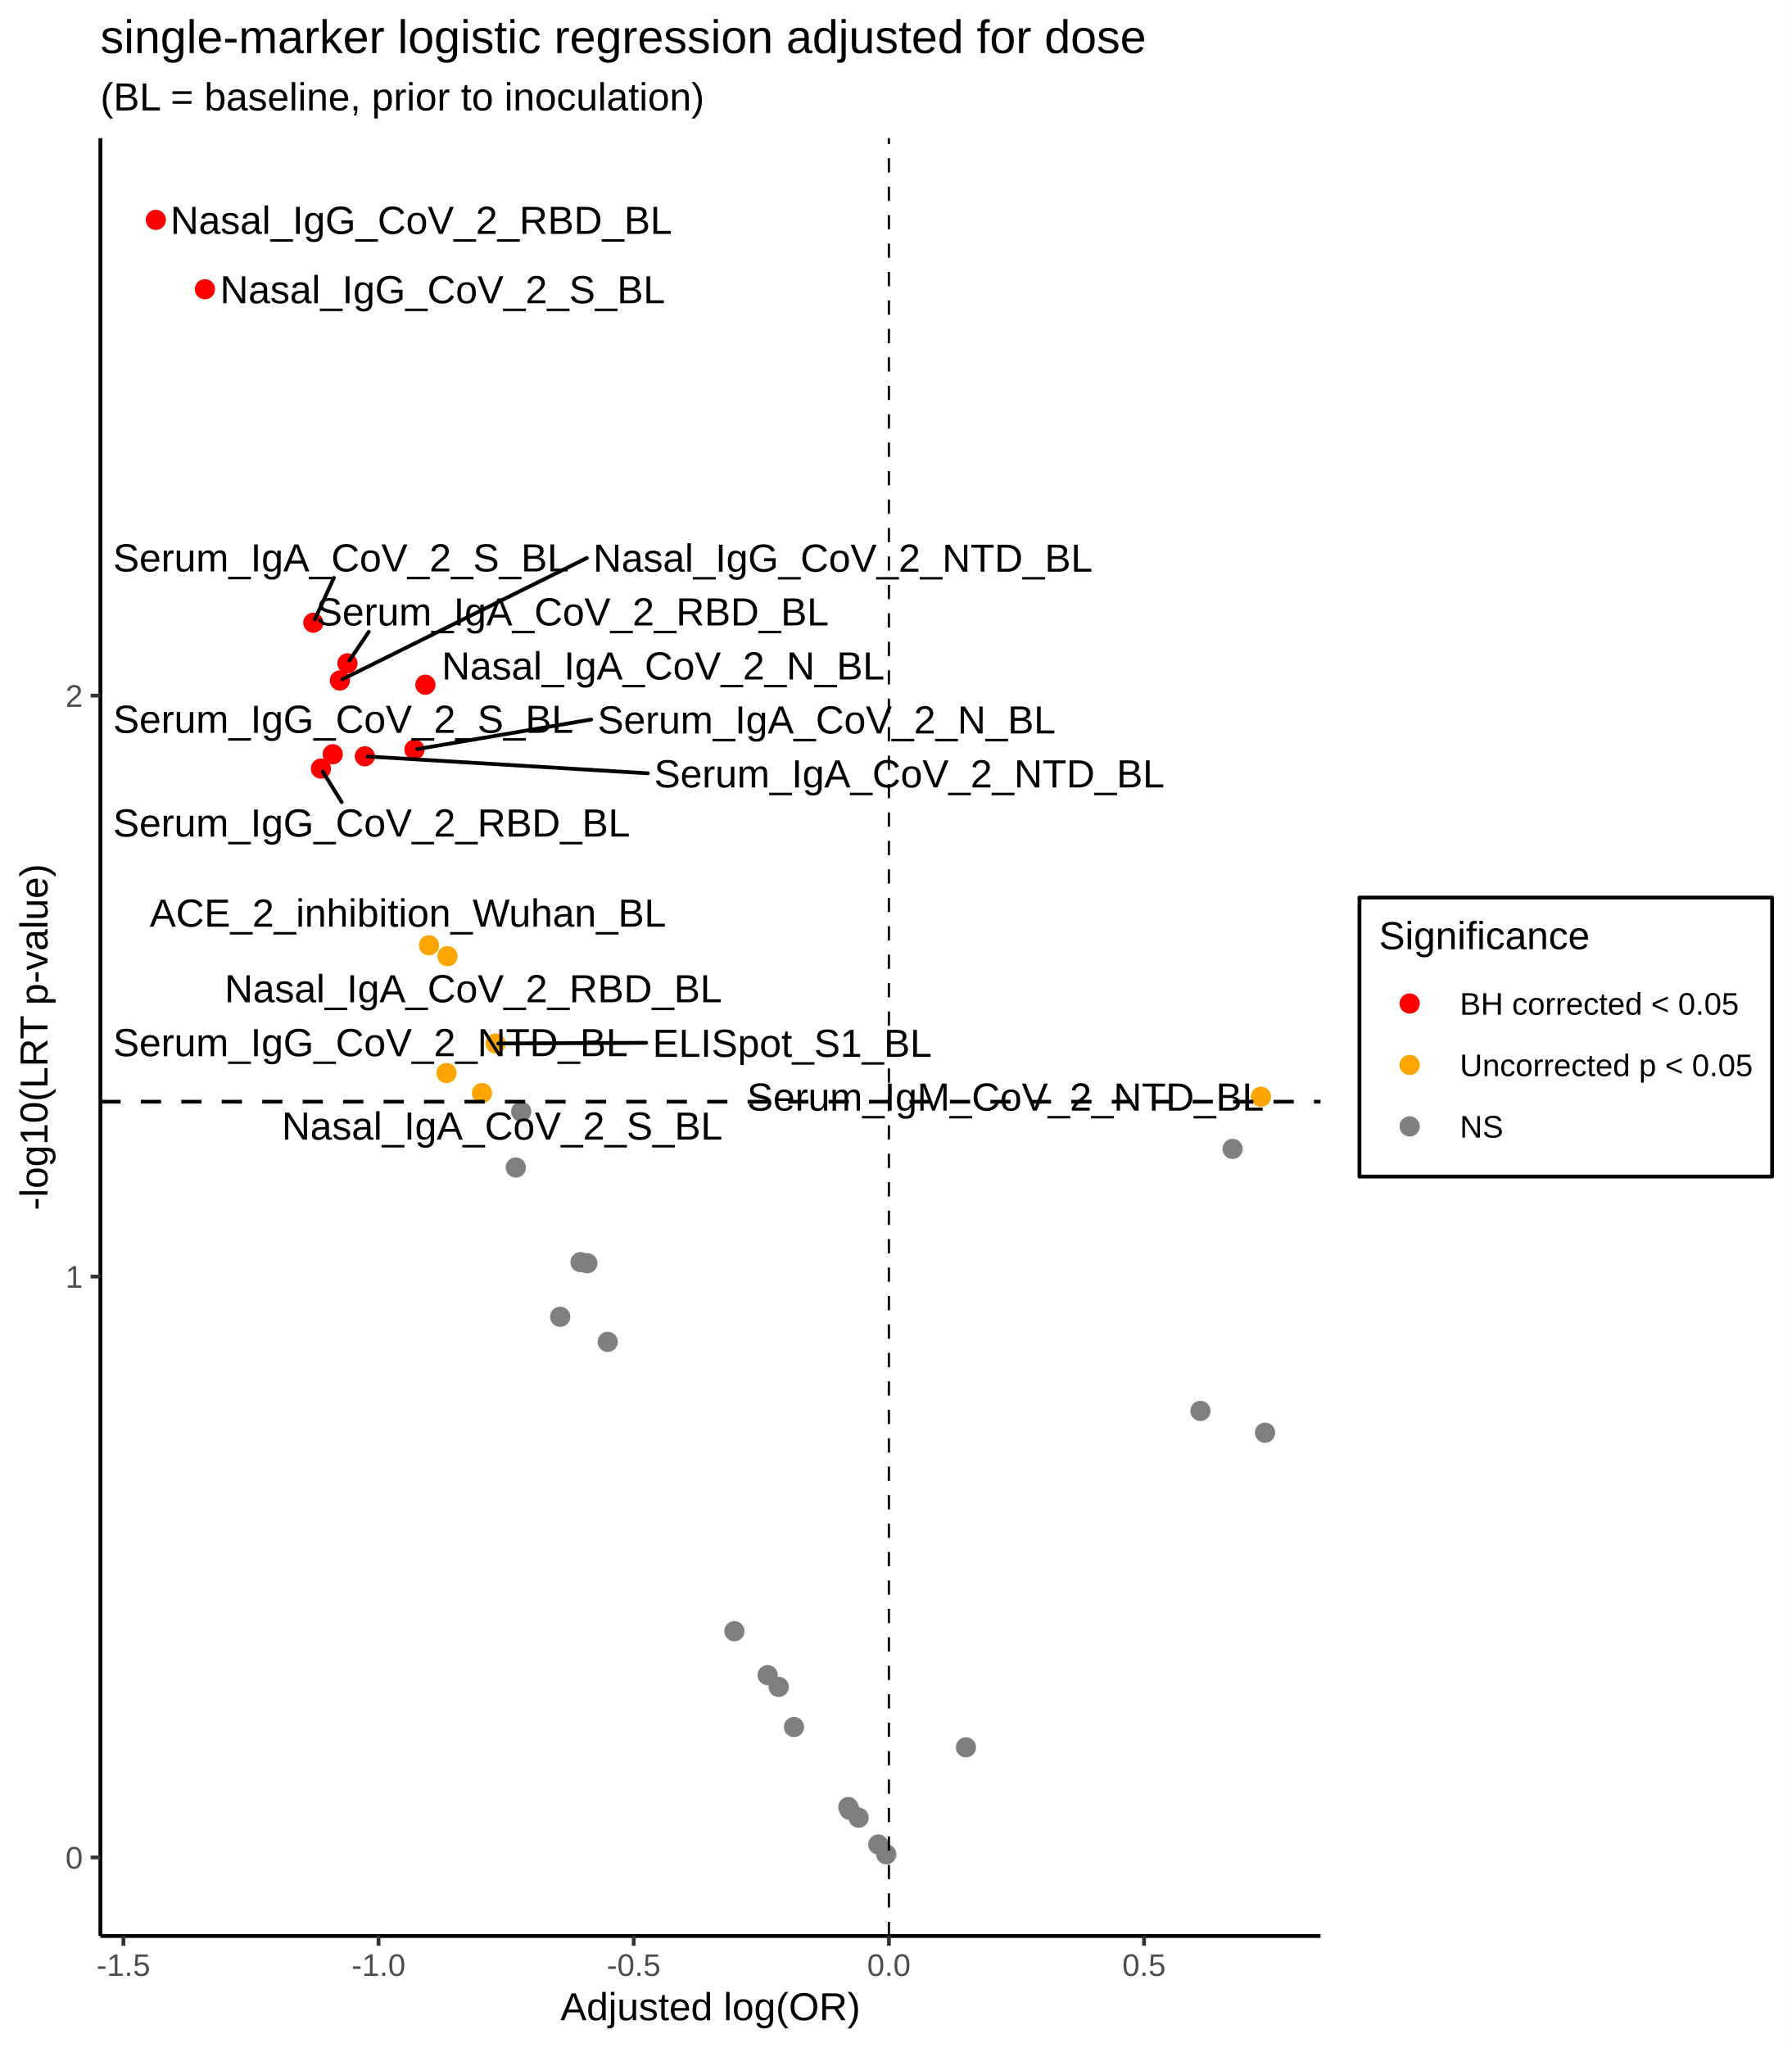
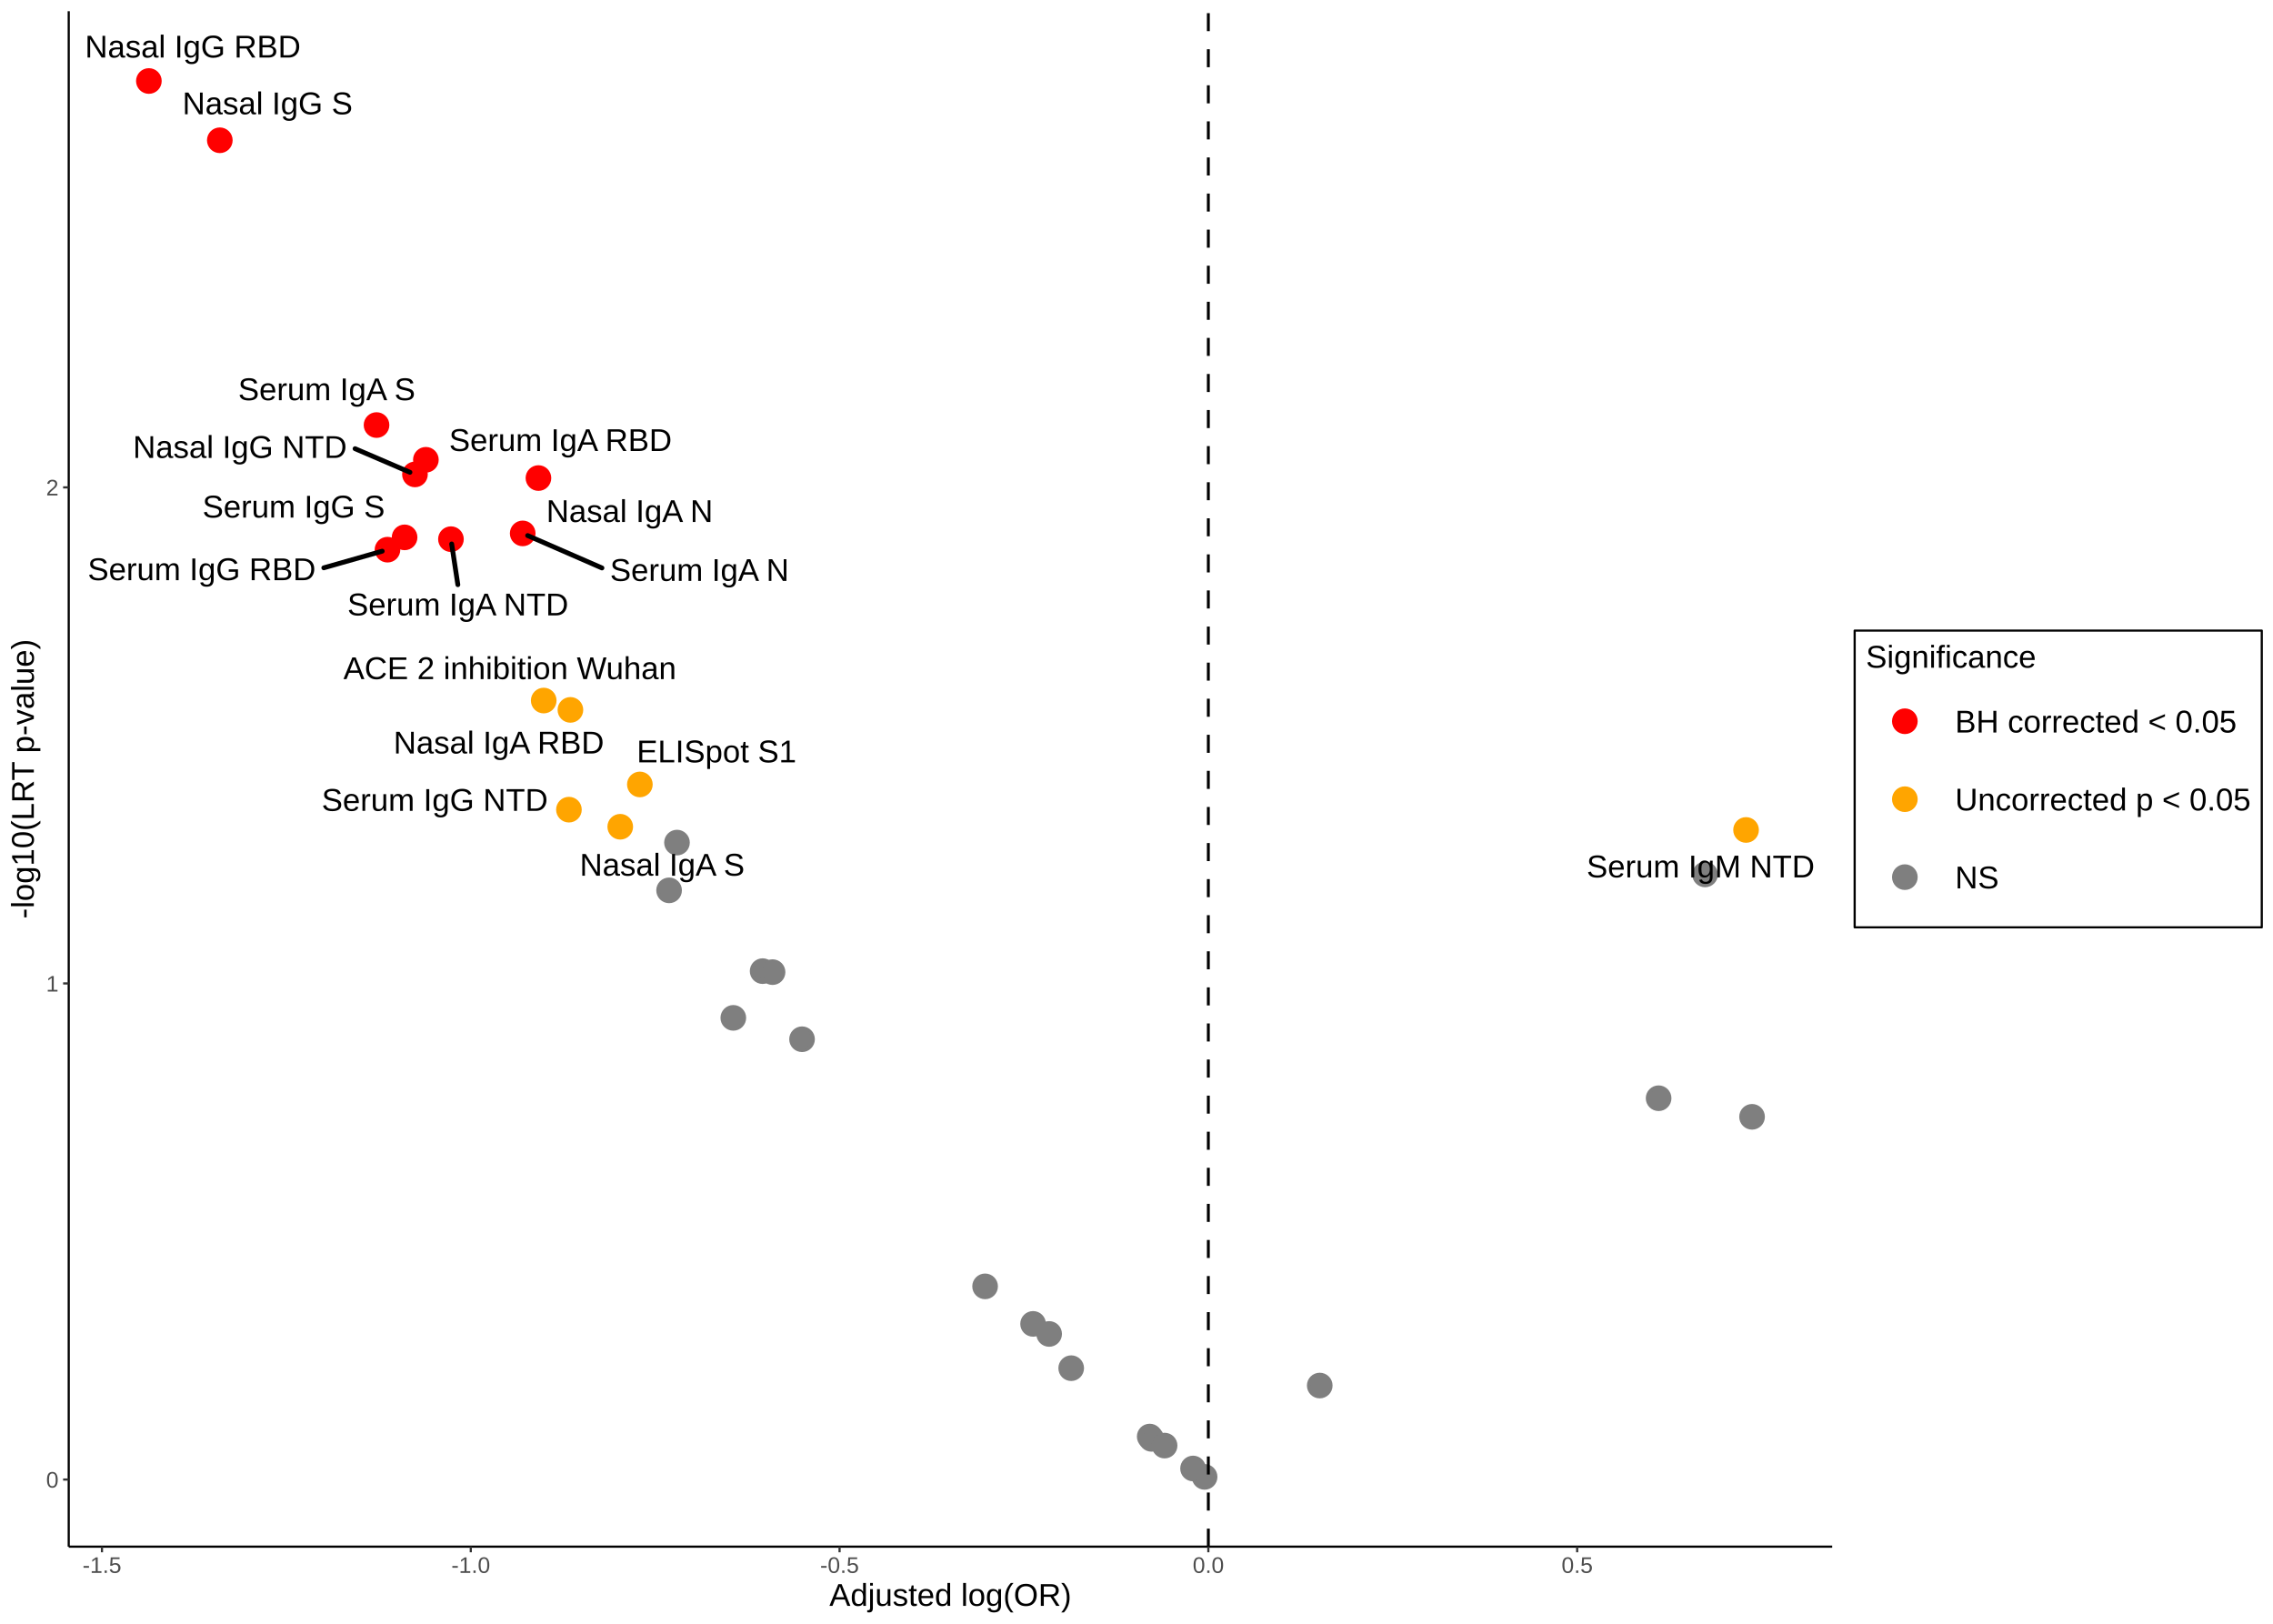
- <svg xmlns="http://www.w3.org/2000/svg" width="504.00pt" height="576.00pt" viewBox="0 0 504.00 576.00">
+ <svg xmlns="http://www.w3.org/2000/svg" width="504.00pt" height="360.00pt" viewBox="0 0 504.00 360.00">
  <g class="svglite">
    <defs>
      <style type="text/css">
    .svglite line, .svglite polyline, .svglite polygon, .svglite path, .svglite rect, .svglite circle {
      fill: none;
      stroke: #000000;
      stroke-linecap: round;
      stroke-linejoin: round;
      stroke-miterlimit: 10.00;
    }
    .svglite text {
      white-space: pre;
    }
    .svglite g.glyphgroup path {
      fill: inherit;
      stroke: none;
    }
  </style>
    </defs>
    <rect width="100%" height="100%" style="stroke: none; fill: #FFFFFF;" />
    <defs>
-       <clipPath id="cpMC4wMHw1MDQuMDB8MC4wMHw1NzYuMDA=">
-         <rect x="0.00" y="0.00" width="504.00" height="576.00" />
+       <clipPath id="cpMC4wMHw1MDQuMDB8MC4wMHwzNjAuMDA=">
+         <rect x="0.00" y="0.00" width="504.00" height="360.00" />
      </clipPath>
    </defs>
-     <g clip-path="url(#cpMC4wMHw1MDQuMDB8MC4wMHw1NzYuMDA=)">
-       <rect x="0" y="0.00" width="504.00" height="576.00" style="stroke-width: 1.07; stroke: #FFFFFF; fill: #FFFFFF;" />
+     <g clip-path="url(#cpMC4wMHw1MDQuMDB8MC4wMHwzNjAuMDA=)">
+       <rect x="0.00" y="0.00" width="504.00" height="360.00" style="stroke-width: 0.48; stroke: #FFFFFF; fill: #FFFFFF;" />
    </g>
    <defs>
-       <clipPath id="cpMjguMjR8MzcxLjQ4fDM4Ljg1fDU0NC41MA==">
-         <rect x="28.24" y="38.85" width="343.25" height="505.65" />
+       <clipPath id="cpMTUuMjR8NDA2LjI2fDIuNDl8MzQyLjkx">
+         <rect x="15.24" y="2.49" width="391.02" height="340.42" />
      </clipPath>
    </defs>
-     <g clip-path="url(#cpMjguMjR8MzcxLjQ4fDM4Ljg1fDU0NC41MA==)">
-       <rect x="28.24" y="38.85" width="343.25" height="505.65" style="stroke-width: 1.07; stroke: none; fill: #FFFFFF;" />
-       <circle cx="43.84" cy="61.84" r="2.49" style="stroke-width: 0.71; stroke: #FF0000; fill: #FF0000;" />
-       <circle cx="57.65" cy="81.35" r="2.49" style="stroke-width: 0.71; stroke: #FF0000; fill: #FF0000;" />
-       <circle cx="88.15" cy="175.14" r="2.49" style="stroke-width: 0.71; stroke: #FF0000; fill: #FF0000;" />
-       <circle cx="97.75" cy="186.56" r="2.49" style="stroke-width: 0.71; stroke: #FF0000; fill: #FF0000;" />
-       <circle cx="95.62" cy="191.39" r="2.49" style="stroke-width: 0.71; stroke: #FF0000; fill: #FF0000;" />
-       <circle cx="119.66" cy="192.58" r="2.49" style="stroke-width: 0.71; stroke: #FF0000; fill: #FF0000;" />
-       <circle cx="116.60" cy="210.82" r="2.49" style="stroke-width: 0.71; stroke: #FF0000; fill: #FF0000;" />
-       <circle cx="93.61" cy="212.12" r="2.49" style="stroke-width: 0.71; stroke: #FF0000; fill: #FF0000;" />
-       <circle cx="102.64" cy="212.71" r="2.49" style="stroke-width: 0.71; stroke: #FF0000; fill: #FF0000;" />
-       <circle cx="90.28" cy="216.17" r="2.49" style="stroke-width: 0.71; stroke: #FF0000; fill: #FF0000;" />
-       <circle cx="120.69" cy="265.86" r="2.49" style="stroke-width: 0.71; stroke: #FFA500; fill: #FFA500;" />
-       <circle cx="125.89" cy="268.93" r="2.49" style="stroke-width: 0.71; stroke: #FFA500; fill: #FFA500;" />
-       <circle cx="139.41" cy="293.48" r="2.49" style="stroke-width: 0.71; stroke: #FFA500; fill: #FFA500;" />
-       <circle cx="125.60" cy="301.79" r="2.49" style="stroke-width: 0.71; stroke: #FFA500; fill: #FFA500;" />
-       <circle cx="135.59" cy="307.41" r="2.49" style="stroke-width: 0.71; stroke: #FFA500; fill: #FFA500;" />
-       <circle cx="354.72" cy="308.47" r="2.49" style="stroke-width: 0.71; stroke: #FFA500; fill: #FFA500;" />
-       <circle cx="146.63" cy="312.64" r="2.49" style="stroke-width: 0.71; stroke: #7F7F7F; fill: #7F7F7F;" />
-       <circle cx="346.74" cy="323.13" r="2.49" style="stroke-width: 0.71; stroke: #7F7F7F; fill: #7F7F7F;" />
-       <circle cx="145.10" cy="328.36" r="2.49" style="stroke-width: 0.71; stroke: #7F7F7F; fill: #7F7F7F;" />
-       <circle cx="163.30" cy="354.97" r="2.49" style="stroke-width: 0.71; stroke: #7F7F7F; fill: #7F7F7F;" />
-       <circle cx="165.23" cy="355.29" r="2.49" style="stroke-width: 0.71; stroke: #7F7F7F; fill: #7F7F7F;" />
-       <circle cx="157.59" cy="370.35" r="2.49" style="stroke-width: 0.71; stroke: #7F7F7F; fill: #7F7F7F;" />
-       <circle cx="170.97" cy="377.40" r="2.49" style="stroke-width: 0.71; stroke: #7F7F7F; fill: #7F7F7F;" />
-       <circle cx="337.70" cy="396.82" r="2.49" style="stroke-width: 0.71; stroke: #7F7F7F; fill: #7F7F7F;" />
-       <circle cx="355.88" cy="402.95" r="2.49" style="stroke-width: 0.71; stroke: #7F7F7F; fill: #7F7F7F;" />
-       <circle cx="206.60" cy="458.78" r="2.49" style="stroke-width: 0.71; stroke: #7F7F7F; fill: #7F7F7F;" />
-       <circle cx="215.95" cy="471.13" r="2.49" style="stroke-width: 0.71; stroke: #7F7F7F; fill: #7F7F7F;" />
-       <circle cx="219.06" cy="474.45" r="2.49" style="stroke-width: 0.71; stroke: #7F7F7F; fill: #7F7F7F;" />
-       <circle cx="223.36" cy="485.73" r="2.49" style="stroke-width: 0.71; stroke: #7F7F7F; fill: #7F7F7F;" />
-       <circle cx="271.74" cy="491.44" r="2.49" style="stroke-width: 0.71; stroke: #7F7F7F; fill: #7F7F7F;" />
-       <circle cx="238.64" cy="508.24" r="2.49" style="stroke-width: 0.71; stroke: #7F7F7F; fill: #7F7F7F;" />
-       <circle cx="238.98" cy="509.00" r="2.49" style="stroke-width: 0.71; stroke: #7F7F7F; fill: #7F7F7F;" />
-       <circle cx="241.54" cy="511.22" r="2.49" style="stroke-width: 0.71; stroke: #7F7F7F; fill: #7F7F7F;" />
-       <circle cx="247.08" cy="518.76" r="2.49" style="stroke-width: 0.71; stroke: #7F7F7F; fill: #7F7F7F;" />
-       <circle cx="249.32" cy="521.52" r="2.49" style="stroke-width: 0.71; stroke: #7F7F7F; fill: #7F7F7F;" />
-       <line x1="93.92" y1="162.52" x2="88.57" y2="174.22" style="stroke-width: 1.07;" />
-       <line x1="103.74" y1="177.71" x2="98.28" y2="185.78" style="stroke-width: 1.07;" />
-       <line x1="165.08" y1="156.94" x2="96.34" y2="191.04" style="stroke-width: 1.07;" />
-       <line x1="166.30" y1="202.37" x2="117.35" y2="210.69" style="stroke-width: 1.07;" />
-       <line x1="182.23" y1="217.49" x2="103.39" y2="212.76" style="stroke-width: 1.07;" />
-       <line x1="96.11" y1="225.58" x2="90.79" y2="216.99" style="stroke-width: 1.07;" />
-       <line x1="181.79" y1="293.29" x2="140.16" y2="293.48" style="stroke-width: 1.07;" />
-       <text x="118.49" y="65.78" text-anchor="middle" style="font-size: 11.04px; font-family: &quot;Arial&quot;;" textLength="141.11px" lengthAdjust="spacingAndGlyphs">Nasal_IgG_CoV_2_RBD_BL</text>
-       <text x="124.50" y="85.30" text-anchor="middle" style="font-size: 11.04px; font-family: &quot;Arial&quot;;" textLength="125.17px" lengthAdjust="spacingAndGlyphs">Nasal_IgG_CoV_2_S_BL</text>
-       <text x="95.95" y="160.72" text-anchor="middle" style="font-size: 11.04px; font-family: &quot;Arial&quot;;" textLength="128.23px" lengthAdjust="spacingAndGlyphs">Serum_IgA_CoV_2_S_BL</text>
-       <text x="161.04" y="175.91" text-anchor="middle" style="font-size: 11.04px; font-family: &quot;Arial&quot;;" textLength="144.17px" lengthAdjust="spacingAndGlyphs">Serum_IgA_CoV_2_RBD_BL</text>
-       <text x="237.12" y="160.79" text-anchor="middle" style="font-size: 11.04px; font-family: &quot;Arial&quot;;" textLength="140.48px" lengthAdjust="spacingAndGlyphs">Nasal_IgG_CoV_2_NTD_BL</text>
-       <text x="186.56" y="191.11" text-anchor="middle" style="font-size: 11.04px; font-family: &quot;Arial&quot;;" textLength="124.56px" lengthAdjust="spacingAndGlyphs">Nasal_IgA_CoV_2_N_BL</text>
-       <text x="232.53" y="206.29" text-anchor="middle" style="font-size: 11.04px; font-family: &quot;Arial&quot;;" textLength="128.84px" lengthAdjust="spacingAndGlyphs">Serum_IgA_CoV_2_N_BL</text>
-       <text x="96.56" y="206.11" text-anchor="middle" style="font-size: 11.04px; font-family: &quot;Arial&quot;;" textLength="129.45px" lengthAdjust="spacingAndGlyphs">Serum_IgG_CoV_2_S_BL</text>
-       <text x="255.81" y="221.45" text-anchor="middle" style="font-size: 11.04px; font-family: &quot;Arial&quot;;" textLength="143.55px" lengthAdjust="spacingAndGlyphs">Serum_IgA_CoV_2_NTD_BL</text>
-       <text x="104.53" y="235.28" text-anchor="middle" style="font-size: 11.04px; font-family: &quot;Arial&quot;;" textLength="145.39px" lengthAdjust="spacingAndGlyphs">Serum_IgG_CoV_2_RBD_BL</text>
-       <text x="114.75" y="260.63" text-anchor="middle" style="font-size: 11.04px; font-family: &quot;Arial&quot;;" textLength="145.23px" lengthAdjust="spacingAndGlyphs">ACE_2_inhibition_Wuhan_BL</text>
-       <text x="133.14" y="281.89" text-anchor="middle" style="font-size: 11.04px; font-family: &quot;Arial&quot;;" textLength="139.89px" lengthAdjust="spacingAndGlyphs">Nasal_IgA_CoV_2_RBD_BL</text>
-       <text x="222.86" y="297.24" text-anchor="middle" style="font-size: 11.04px; font-family: &quot;Arial&quot;;" textLength="78.55px" lengthAdjust="spacingAndGlyphs">ELISpot_S1_BL</text>
-       <text x="104.22" y="297.05" text-anchor="middle" style="font-size: 11.04px; font-family: &quot;Arial&quot;;" textLength="144.77px" lengthAdjust="spacingAndGlyphs">Serum_IgG_CoV_2_NTD_BL</text>
-       <text x="141.27" y="320.52" text-anchor="middle" style="font-size: 11.04px; font-family: &quot;Arial&quot;;" textLength="123.95px" lengthAdjust="spacingAndGlyphs">Nasal_IgA_CoV_2_S_BL</text>
-       <text x="282.85" y="312.36" text-anchor="middle" style="font-size: 11.04px; font-family: &quot;Arial&quot;;" textLength="145.38px" lengthAdjust="spacingAndGlyphs">Serum_IgM_CoV_2_NTD_BL</text>
-       <line x1="28.24" y1="309.85" x2="371.48" y2="309.85" style="stroke-width: 1.07; stroke-dasharray: 5.69,5.69; stroke-linecap: butt;" />
-       <line x1="250.06" y1="544.50" x2="250.06" y2="38.85" style="stroke-width: 0.64; stroke-dasharray: 4.00,4.00; stroke-linecap: butt;" />
+     <g clip-path="url(#cpMTUuMjR8NDA2LjI2fDIuNDl8MzQyLjkx)">
+       <rect x="15.24" y="2.49" width="391.02" height="340.42" style="stroke-width: 0.48; stroke: none; fill: #FFFFFF;" />
+       <circle cx="33.01" cy="17.96" r="2.49" style="stroke-width: 0.71; stroke: #FF0000; fill: #FF0000;" />
+       <circle cx="48.74" cy="31.10" r="2.49" style="stroke-width: 0.71; stroke: #FF0000; fill: #FF0000;" />
+       <circle cx="83.49" cy="94.24" r="2.49" style="stroke-width: 0.71; stroke: #FF0000; fill: #FF0000;" />
+       <circle cx="94.43" cy="101.94" r="2.49" style="stroke-width: 0.71; stroke: #FF0000; fill: #FF0000;" />
+       <circle cx="92.01" cy="105.18" r="2.49" style="stroke-width: 0.71; stroke: #FF0000; fill: #FF0000;" />
+       <circle cx="119.39" cy="105.99" r="2.49" style="stroke-width: 0.71; stroke: #FF0000; fill: #FF0000;" />
+       <circle cx="115.90" cy="118.26" r="2.49" style="stroke-width: 0.71; stroke: #FF0000; fill: #FF0000;" />
+       <circle cx="89.71" cy="119.14" r="2.49" style="stroke-width: 0.71; stroke: #FF0000; fill: #FF0000;" />
+       <circle cx="99.99" cy="119.54" r="2.49" style="stroke-width: 0.71; stroke: #FF0000; fill: #FF0000;" />
+       <circle cx="85.92" cy="121.87" r="2.49" style="stroke-width: 0.71; stroke: #FF0000; fill: #FF0000;" />
+       <circle cx="120.56" cy="155.32" r="2.49" style="stroke-width: 0.71; stroke: #FFA500; fill: #FFA500;" />
+       <circle cx="126.48" cy="157.39" r="2.49" style="stroke-width: 0.71; stroke: #FFA500; fill: #FFA500;" />
+       <circle cx="141.88" cy="173.92" r="2.49" style="stroke-width: 0.71; stroke: #FFA500; fill: #FFA500;" />
+       <circle cx="126.15" cy="179.51" r="2.49" style="stroke-width: 0.71; stroke: #FFA500; fill: #FFA500;" />
+       <circle cx="137.53" cy="183.30" r="2.49" style="stroke-width: 0.71; stroke: #FFA500; fill: #FFA500;" />
+       <circle cx="387.16" cy="184.01" r="2.49" style="stroke-width: 0.71; stroke: #FFA500; fill: #FFA500;" />
+       <circle cx="150.11" cy="186.81" r="2.49" style="stroke-width: 0.71; stroke: #7F7F7F; fill: #7F7F7F;" />
+       <circle cx="378.07" cy="193.87" r="2.49" style="stroke-width: 0.71; stroke: #7F7F7F; fill: #7F7F7F;" />
+       <circle cx="148.36" cy="197.40" r="2.49" style="stroke-width: 0.71; stroke: #7F7F7F; fill: #7F7F7F;" />
+       <circle cx="169.10" cy="215.31" r="2.49" style="stroke-width: 0.71; stroke: #7F7F7F; fill: #7F7F7F;" />
+       <circle cx="171.30" cy="215.53" r="2.49" style="stroke-width: 0.71; stroke: #7F7F7F; fill: #7F7F7F;" />
+       <circle cx="162.60" cy="225.67" r="2.49" style="stroke-width: 0.71; stroke: #7F7F7F; fill: #7F7F7F;" />
+       <circle cx="177.84" cy="230.41" r="2.49" style="stroke-width: 0.71; stroke: #7F7F7F; fill: #7F7F7F;" />
+       <circle cx="367.77" cy="243.49" r="2.49" style="stroke-width: 0.71; stroke: #7F7F7F; fill: #7F7F7F;" />
+       <circle cx="388.49" cy="247.61" r="2.49" style="stroke-width: 0.71; stroke: #7F7F7F; fill: #7F7F7F;" />
+       <circle cx="218.43" cy="285.20" r="2.49" style="stroke-width: 0.71; stroke: #7F7F7F; fill: #7F7F7F;" />
+       <circle cx="229.07" cy="293.52" r="2.49" style="stroke-width: 0.71; stroke: #7F7F7F; fill: #7F7F7F;" />
+       <circle cx="232.63" cy="295.75" r="2.49" style="stroke-width: 0.71; stroke: #7F7F7F; fill: #7F7F7F;" />
+       <circle cx="237.52" cy="303.34" r="2.49" style="stroke-width: 0.71; stroke: #7F7F7F; fill: #7F7F7F;" />
+       <circle cx="292.63" cy="307.19" r="2.49" style="stroke-width: 0.71; stroke: #7F7F7F; fill: #7F7F7F;" />
+       <circle cx="254.93" cy="318.50" r="2.49" style="stroke-width: 0.71; stroke: #7F7F7F; fill: #7F7F7F;" />
+       <circle cx="255.32" cy="319.01" r="2.49" style="stroke-width: 0.71; stroke: #7F7F7F; fill: #7F7F7F;" />
+       <circle cx="258.23" cy="320.50" r="2.49" style="stroke-width: 0.71; stroke: #7F7F7F; fill: #7F7F7F;" />
+       <circle cx="264.54" cy="325.58" r="2.49" style="stroke-width: 0.71; stroke: #7F7F7F; fill: #7F7F7F;" />
+       <circle cx="267.10" cy="327.44" r="2.49" style="stroke-width: 0.71; stroke: #7F7F7F; fill: #7F7F7F;" />
+       <line x1="78.73" y1="99.48" x2="90.90" y2="104.71" style="stroke-width: 1.07;" />
+       <line x1="133.47" y1="125.92" x2="117.00" y2="118.74" style="stroke-width: 1.07;" />
+       <line x1="101.52" y1="129.63" x2="100.15" y2="120.60" style="stroke-width: 1.07;" />
+       <line x1="71.80" y1="125.89" x2="84.75" y2="122.20" style="stroke-width: 1.07;" />
+       <text x="42.76" y="12.76" text-anchor="middle" style="font-size: 7.00px; font-family: &quot;Arial&quot;;" textLength="47.84px" lengthAdjust="spacingAndGlyphs">Nasal IgG RBD</text>
+       <text x="59.32" y="25.34" text-anchor="middle" style="font-size: 7.00px; font-family: &quot;Arial&quot;;" textLength="37.72px" lengthAdjust="spacingAndGlyphs">Nasal IgG S</text>
+       <text x="72.45" y="88.73" text-anchor="middle" style="font-size: 7.00px; font-family: &quot;Arial&quot;;" textLength="39.27px" lengthAdjust="spacingAndGlyphs">Serum IgA S</text>
+       <text x="124.28" y="99.99" text-anchor="middle" style="font-size: 7.00px; font-family: &quot;Arial&quot;;" textLength="49.39px" lengthAdjust="spacingAndGlyphs">Serum IgA RBD</text>
+       <text x="53.20" y="101.53" text-anchor="middle" style="font-size: 7.00px; font-family: &quot;Arial&quot;;" textLength="47.45px" lengthAdjust="spacingAndGlyphs">Nasal IgG NTD</text>
+       <text x="139.61" y="115.74" text-anchor="middle" style="font-size: 7.00px; font-family: &quot;Arial&quot;;" textLength="36.95px" lengthAdjust="spacingAndGlyphs">Nasal IgA N</text>
+       <text x="155.10" y="128.80" text-anchor="middle" style="font-size: 7.00px; font-family: &quot;Arial&quot;;" textLength="39.66px" lengthAdjust="spacingAndGlyphs">Serum IgA N</text>
+       <text x="65.12" y="114.75" text-anchor="middle" style="font-size: 7.00px; font-family: &quot;Arial&quot;;" textLength="40.42px" lengthAdjust="spacingAndGlyphs">Serum IgG S</text>
+       <text x="101.54" y="136.44" text-anchor="middle" style="font-size: 7.00px; font-family: &quot;Arial&quot;;" textLength="49.00px" lengthAdjust="spacingAndGlyphs">Serum IgA NTD</text>
+       <text x="44.73" y="128.63" text-anchor="middle" style="font-size: 7.00px; font-family: &quot;Arial&quot;;" textLength="50.55px" lengthAdjust="spacingAndGlyphs">Serum IgG RBD</text>
+       <text x="113.05" y="150.57" text-anchor="middle" style="font-size: 7.00px; font-family: &quot;Arial&quot;;" textLength="73.80px" lengthAdjust="spacingAndGlyphs">ACE 2 inhibition Wuhan</text>
+       <text x="110.60" y="167.06" text-anchor="middle" style="font-size: 7.00px; font-family: &quot;Arial&quot;;" textLength="46.69px" lengthAdjust="spacingAndGlyphs">Nasal IgA RBD</text>
+       <text x="158.89" y="169.03" text-anchor="middle" style="font-size: 7.00px; font-family: &quot;Arial&quot;;" textLength="35.39px" lengthAdjust="spacingAndGlyphs">ELISpot S1</text>
+       <text x="96.41" y="179.78" text-anchor="middle" style="font-size: 7.00px; font-family: &quot;Arial&quot;;" textLength="50.16px" lengthAdjust="spacingAndGlyphs">Serum IgG NTD</text>
+       <text x="146.83" y="194.15" text-anchor="middle" style="font-size: 7.00px; font-family: &quot;Arial&quot;;" textLength="36.56px" lengthAdjust="spacingAndGlyphs">Nasal IgA S</text>
+       <text x="377.09" y="194.53" text-anchor="middle" style="font-size: 7.00px; font-family: &quot;Arial&quot;;" textLength="50.55px" lengthAdjust="spacingAndGlyphs">Serum IgM NTD</text>
+       <line x1="267.93" y1="342.91" x2="267.93" y2="2.49" style="stroke-width: 0.64; stroke-dasharray: 4.00,4.00; stroke-linecap: butt;" />
    </g>
-     <g clip-path="url(#cpMC4wMHw1MDQuMDB8MC4wMHw1NzYuMDA=)">
-       <polyline points="28.24,544.50 28.24,38.85 " style="stroke-width: 1.07; stroke-linecap: butt;" />
-       <text x="23.31" y="525.55" text-anchor="end" style="font-size: 8.80px;fill: #4D4D4D; font-family: &quot;Arial&quot;;" textLength="4.89px" lengthAdjust="spacingAndGlyphs">0</text>
-       <text x="23.31" y="362.18" text-anchor="end" style="font-size: 8.80px;fill: #4D4D4D; font-family: &quot;Arial&quot;;" textLength="4.89px" lengthAdjust="spacingAndGlyphs">1</text>
-       <text x="23.31" y="198.80" text-anchor="end" style="font-size: 8.80px;fill: #4D4D4D; font-family: &quot;Arial&quot;;" textLength="4.89px" lengthAdjust="spacingAndGlyphs">2</text>
-       <polyline points="25.50,522.40 28.24,522.40 " style="stroke-width: 1.07; stroke: #333333; stroke-linecap: butt;" />
-       <polyline points="25.50,359.03 28.24,359.03 " style="stroke-width: 1.07; stroke: #333333; stroke-linecap: butt;" />
-       <polyline points="25.50,195.65 28.24,195.65 " style="stroke-width: 1.07; stroke: #333333; stroke-linecap: butt;" />
-       <polyline points="28.24,544.50 371.48,544.50 " style="stroke-width: 1.07; stroke-linecap: butt;" />
-       <polyline points="34.71,547.24 34.71,544.50 " style="stroke-width: 1.07; stroke: #333333; stroke-linecap: butt;" />
-       <polyline points="106.49,547.24 106.49,544.50 " style="stroke-width: 1.07; stroke: #333333; stroke-linecap: butt;" />
-       <polyline points="178.28,547.24 178.28,544.50 " style="stroke-width: 1.07; stroke: #333333; stroke-linecap: butt;" />
-       <polyline points="250.06,547.24 250.06,544.50 " style="stroke-width: 1.07; stroke: #333333; stroke-linecap: butt;" />
-       <polyline points="321.84,547.24 321.84,544.50 " style="stroke-width: 1.07; stroke: #333333; stroke-linecap: butt;" />
-       <text x="34.71" y="555.74" text-anchor="middle" style="font-size: 8.80px;fill: #4D4D4D; font-family: &quot;Arial&quot;;" textLength="15.14px" lengthAdjust="spacingAndGlyphs">-1.5</text>
-       <text x="106.49" y="555.74" text-anchor="middle" style="font-size: 8.80px;fill: #4D4D4D; font-family: &quot;Arial&quot;;" textLength="15.14px" lengthAdjust="spacingAndGlyphs">-1.0</text>
-       <text x="178.28" y="555.74" text-anchor="middle" style="font-size: 8.80px;fill: #4D4D4D; font-family: &quot;Arial&quot;;" textLength="15.14px" lengthAdjust="spacingAndGlyphs">-0.5</text>
-       <text x="250.06" y="555.74" text-anchor="middle" style="font-size: 8.80px;fill: #4D4D4D; font-family: &quot;Arial&quot;;" textLength="12.22px" lengthAdjust="spacingAndGlyphs">0.0</text>
-       <text x="321.84" y="555.74" text-anchor="middle" style="font-size: 8.80px;fill: #4D4D4D; font-family: &quot;Arial&quot;;" textLength="12.22px" lengthAdjust="spacingAndGlyphs">0.5</text>
-       <text x="199.86" y="568.20" text-anchor="middle" style="font-size: 11.00px; font-family: &quot;Arial&quot;;" textLength="84.41px" lengthAdjust="spacingAndGlyphs">Adjusted log(OR)</text>
-       <text transform="translate(13.36,291.68) rotate(-90)" text-anchor="middle" style="font-size: 11.00px; font-family: &quot;Arial&quot;;" textLength="97.44px" lengthAdjust="spacingAndGlyphs">-log10(LRT p-value)</text>
-       <rect x="382.44" y="252.44" width="116.08" height="78.47" style="stroke-width: 1.07; fill: #FFFFFF;" />
-       <text x="387.92" y="266.96" style="font-size: 11.00px; font-family: &quot;Arial&quot;;" textLength="59.34px" lengthAdjust="spacingAndGlyphs">Significance</text>
-       <rect x="387.92" y="273.60" width="17.28" height="17.28" style="stroke-width: 1.07; stroke: none; fill: #FFFFFF;" />
-       <circle cx="396.56" cy="282.24" r="2.49" style="stroke-width: 0.71; stroke: #FF0000; fill: #FF0000;" />
-       <rect x="387.92" y="290.88" width="17.28" height="17.28" style="stroke-width: 1.07; stroke: none; fill: #FFFFFF;" />
-       <circle cx="396.56" cy="299.52" r="2.49" style="stroke-width: 0.71; stroke: #FFA500; fill: #FFA500;" />
-       <rect x="387.92" y="308.16" width="17.28" height="17.28" style="stroke-width: 1.07; stroke: none; fill: #FFFFFF;" />
-       <circle cx="396.56" cy="316.80" r="2.49" style="stroke-width: 0.71; stroke: #7F7F7F; fill: #7F7F7F;" />
-       <text x="410.68" y="285.39" style="font-size: 8.80px; font-family: &quot;Arial&quot;;" textLength="78.45px" lengthAdjust="spacingAndGlyphs">BH corrected &lt; 0.05</text>
-       <text x="410.68" y="302.67" style="font-size: 8.80px; font-family: &quot;Arial&quot;;" textLength="82.36px" lengthAdjust="spacingAndGlyphs">Uncorrected p &lt; 0.05</text>
-       <text x="410.68" y="319.95" style="font-size: 8.80px; font-family: &quot;Arial&quot;;" textLength="12.23px" lengthAdjust="spacingAndGlyphs">NS</text>
-       <text x="28.24" y="31.05" style="font-size: 11.00px; font-family: &quot;Arial&quot;;" textLength="169.98px" lengthAdjust="spacingAndGlyphs">(BL = baseline, prior to inoculation)</text>
-       <text x="28.24" y="14.93" style="font-size: 13.20px; font-family: &quot;Arial&quot;;" textLength="293.78px" lengthAdjust="spacingAndGlyphs">single-marker logistic regression adjusted for dose</text>
+     <g clip-path="url(#cpMC4wMHw1MDQuMDB8MC4wMHwzNjAuMDA=)">
+       <polyline points="15.24,342.91 15.24,2.49 " style="stroke-width: 0.48; stroke-linecap: butt;" />
+       <text x="13.00" y="329.82" text-anchor="end" style="font-size: 5.00px;fill: #4D4D4D; font-family: &quot;Arial&quot;;" textLength="2.78px" lengthAdjust="spacingAndGlyphs">0</text>
+       <text x="13.00" y="219.83" text-anchor="end" style="font-size: 5.00px;fill: #4D4D4D; font-family: &quot;Arial&quot;;" textLength="2.78px" lengthAdjust="spacingAndGlyphs">1</text>
+       <text x="13.00" y="109.84" text-anchor="end" style="font-size: 5.00px;fill: #4D4D4D; font-family: &quot;Arial&quot;;" textLength="2.78px" lengthAdjust="spacingAndGlyphs">2</text>
+       <polyline points="13.99,328.03 15.24,328.03 " style="stroke-width: 0.48; stroke: #333333; stroke-linecap: butt;" />
+       <polyline points="13.99,218.04 15.24,218.04 " style="stroke-width: 0.48; stroke: #333333; stroke-linecap: butt;" />
+       <polyline points="13.99,108.06 15.24,108.06 " style="stroke-width: 0.48; stroke: #333333; stroke-linecap: butt;" />
+       <polyline points="15.24,342.91 406.26,342.91 " style="stroke-width: 0.48; stroke-linecap: butt;" />
+       <polyline points="22.61,344.16 22.61,342.91 " style="stroke-width: 0.48; stroke: #333333; stroke-linecap: butt;" />
+       <polyline points="104.39,344.16 104.39,342.91 " style="stroke-width: 0.48; stroke: #333333; stroke-linecap: butt;" />
+       <polyline points="186.16,344.16 186.16,342.91 " style="stroke-width: 0.48; stroke: #333333; stroke-linecap: butt;" />
+       <polyline points="267.93,344.16 267.93,342.91 " style="stroke-width: 0.48; stroke: #333333; stroke-linecap: butt;" />
+       <polyline points="349.71,344.16 349.71,342.91 " style="stroke-width: 0.48; stroke: #333333; stroke-linecap: butt;" />
+       <text x="22.61" y="348.73" text-anchor="middle" style="font-size: 5.00px;fill: #4D4D4D; font-family: &quot;Arial&quot;;" textLength="8.62px" lengthAdjust="spacingAndGlyphs">-1.5</text>
+       <text x="104.39" y="348.73" text-anchor="middle" style="font-size: 5.00px;fill: #4D4D4D; font-family: &quot;Arial&quot;;" textLength="8.62px" lengthAdjust="spacingAndGlyphs">-1.0</text>
+       <text x="186.16" y="348.73" text-anchor="middle" style="font-size: 5.00px;fill: #4D4D4D; font-family: &quot;Arial&quot;;" textLength="8.62px" lengthAdjust="spacingAndGlyphs">-0.5</text>
+       <text x="267.93" y="348.73" text-anchor="middle" style="font-size: 5.00px;fill: #4D4D4D; font-family: &quot;Arial&quot;;" textLength="6.95px" lengthAdjust="spacingAndGlyphs">0.0</text>
+       <text x="349.71" y="348.73" text-anchor="middle" style="font-size: 5.00px;fill: #4D4D4D; font-family: &quot;Arial&quot;;" textLength="6.95px" lengthAdjust="spacingAndGlyphs">0.5</text>
+       <text x="210.75" y="356.04" text-anchor="middle" style="font-size: 7.00px; font-family: &quot;Arial&quot;;" textLength="53.67px" lengthAdjust="spacingAndGlyphs">Adjusted log(OR)</text>
+       <text transform="translate(7.50,172.70) rotate(-90)" text-anchor="middle" style="font-size: 7.00px; font-family: &quot;Arial&quot;;" textLength="61.98px" lengthAdjust="spacingAndGlyphs">-log10(LRT p-value)</text>
+       <rect x="411.24" y="139.81" width="90.27" height="65.79" style="stroke-width: 0.48; fill: #FFFFFF;" />
+       <text x="413.73" y="148.04" style="font-size: 7.00px; font-family: &quot;Arial&quot;;" textLength="37.75px" lengthAdjust="spacingAndGlyphs">Significance</text>
+       <rect x="413.73" y="151.27" width="17.28" height="17.28" style="stroke-width: 0.48; stroke: none; fill: #FFFFFF;" />
+       <circle cx="422.37" cy="159.91" r="2.49" style="stroke-width: 0.71; stroke: #FF0000; fill: #FF0000;" />
+       <rect x="413.73" y="168.55" width="17.28" height="17.28" style="stroke-width: 0.48; stroke: none; fill: #FFFFFF;" />
+       <circle cx="422.37" cy="177.19" r="2.49" style="stroke-width: 0.71; stroke: #FFA500; fill: #FFA500;" />
+       <rect x="413.73" y="185.83" width="17.28" height="17.28" style="stroke-width: 0.48; stroke: none; fill: #FFFFFF;" />
+       <circle cx="422.37" cy="194.47" r="2.49" style="stroke-width: 0.71; stroke: #7F7F7F; fill: #7F7F7F;" />
+       <text x="433.50" y="162.41" style="font-size: 7.00px; font-family: &quot;Arial&quot;;" textLength="62.41px" lengthAdjust="spacingAndGlyphs">BH corrected &lt; 0.05</text>
+       <text x="433.50" y="179.69" style="font-size: 7.00px; font-family: &quot;Arial&quot;;" textLength="65.52px" lengthAdjust="spacingAndGlyphs">Uncorrected p &lt; 0.05</text>
+       <text x="433.50" y="196.97" style="font-size: 7.00px; font-family: &quot;Arial&quot;;" textLength="9.73px" lengthAdjust="spacingAndGlyphs">NS</text>
    </g>
  </g>
</svg>
